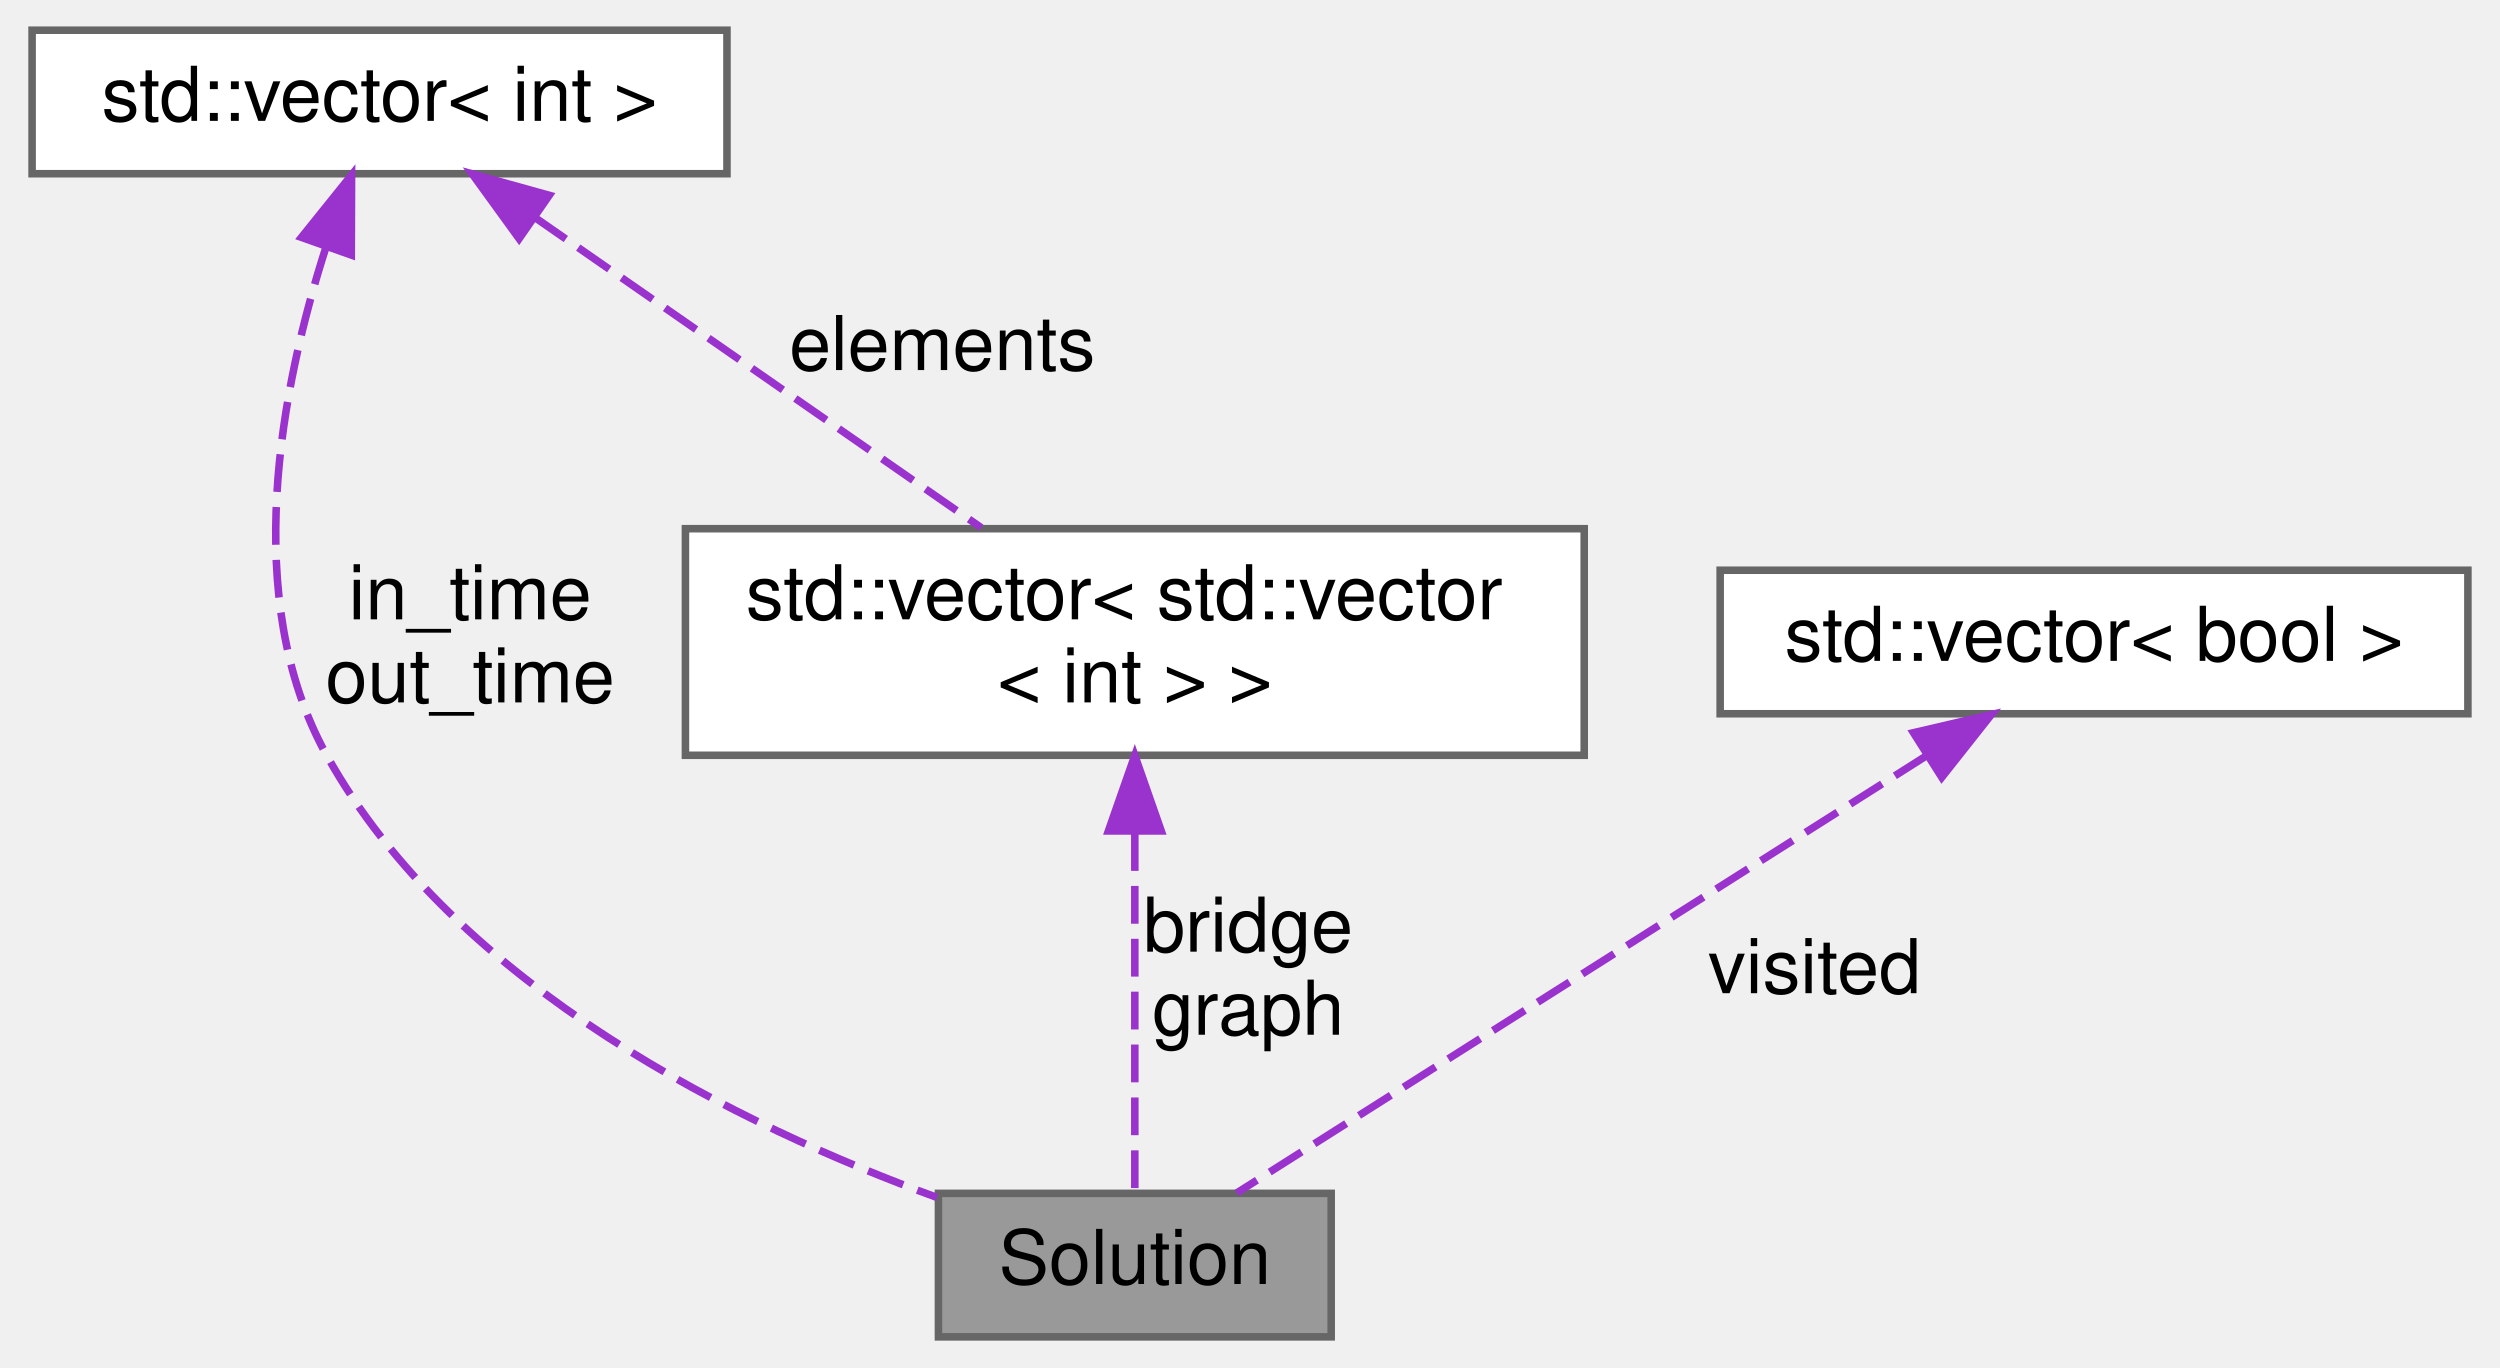
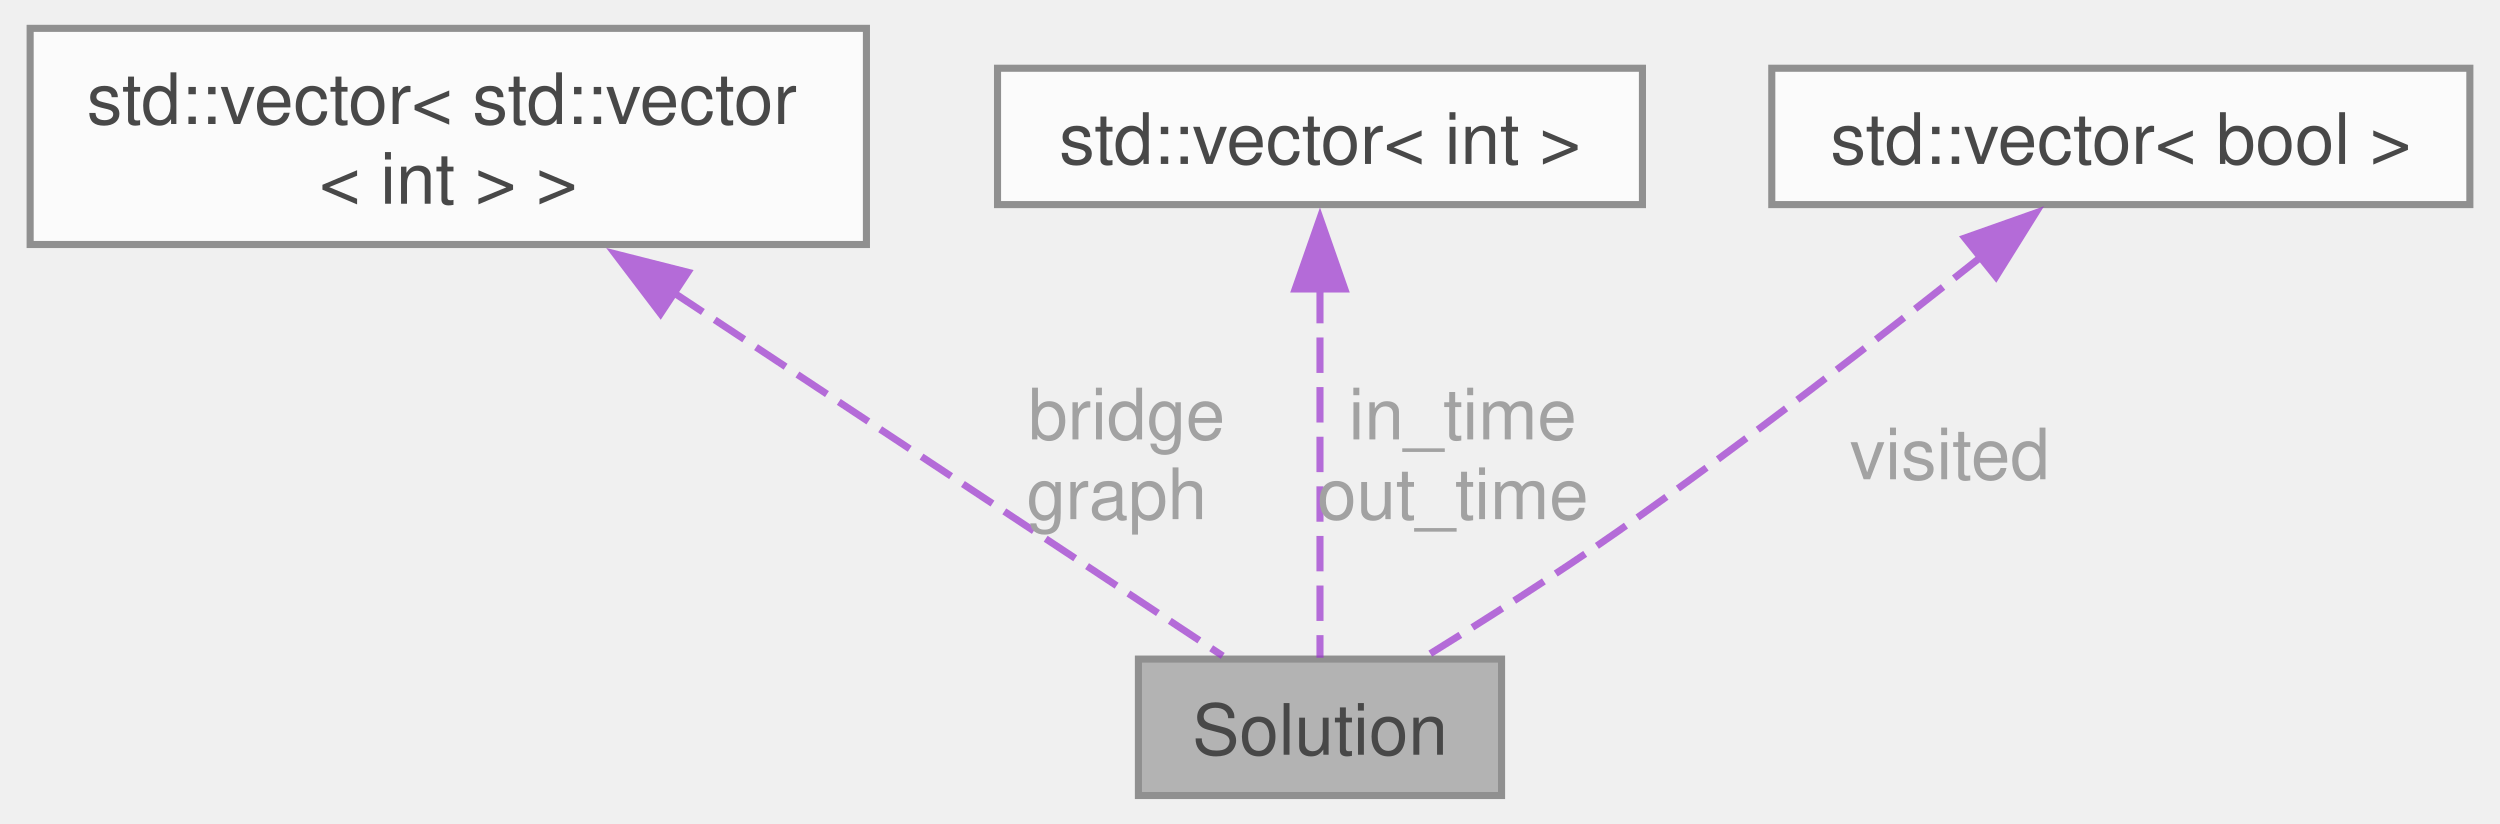
- <svg xmlns="http://www.w3.org/2000/svg" xmlns:xlink="http://www.w3.org/1999/xlink" width="331pt" height="181pt" viewBox="0.00 0.00 330.50 181.00">
-   <g id="graph0" class="graph" transform="scale(1 1) rotate(0) translate(4 177)">
-     <g id="node1" class="node">
-       <g id="a_node1">
-         <a xlink:title=" ">
-           <polygon fill="#999999" stroke="#666666" points="172,-19 120,-19 120,0 172,0 172,-19" />
-           <text text-anchor="middle" x="146" y="-7" font-family="Helvetica,sans-Serif" font-size="10.00">Solution</text>
-         </a>
+ <svg xmlns="http://www.w3.org/2000/svg" xmlns:xlink="http://www.w3.org/1999/xlink" width="352pt" height="116pt" viewBox="0.00 0.00 352.25 116.25">
+   <svg id="main" version="1.1" xml:space="preserve">
+     <style type="text/css">
+ .node, .edge {opacity: 0.7;}
+ .node.selected, .edge.selected {opacity: 1;}
+ .edge:hover path { stroke: red; }
+ .edge:hover polygon { stroke: red; fill: red; }
+ </style>
+     <svg id="graph" class="graph">
+       <g id="graph0" class="graph" transform="scale(1 1) rotate(0) translate(4 112.25)">
+         <g id="Node000001" class="node">
+           <g id="a_Node000001">
+             <a xlink:title=" ">
+               <polygon fill="#999999" stroke="#666666" points="207.62,-19.25 156.38,-19.25 156.38,0 207.62,0 207.62,-19.25" />
+               <text text-anchor="middle" x="182" y="-5.75" font-family="Helvetica,sans-Serif" font-size="10.00">Solution</text>
+             </a>
+           </g>
+         </g>
+         <g id="Node000002" class="node">
+           <g id="a_Node000002">
+             <a xlink:title=" ">
+               <polygon fill="white" stroke="#666666" points="118,-108.25 0,-108.25 0,-77.75 118,-77.75 118,-108.25" />
+               <text text-anchor="start" x="8" y="-94.75" font-family="Helvetica,sans-Serif" font-size="10.00">std::vector&lt; std::vector</text>
+               <text text-anchor="middle" x="59" y="-83.5" font-family="Helvetica,sans-Serif" font-size="10.00">&lt; int &gt; &gt;</text>
+             </a>
+           </g>
+         </g>
+         <g id="edge1_Node000001_Node000002" class="edge">
+           <g id="a_edge1_Node000001_Node000002">
+             <a xlink:title=" ">
+               <path fill="none" stroke="#9a32cd" stroke-dasharray="5,2" d="M90.75,-70.99C115.86,-54.38 149.67,-32.02 168.28,-19.7" />
+               <polygon fill="#9a32cd" stroke="#9a32cd" points="88.95,-67.99 82.54,-76.43 92.81,-73.83 88.95,-67.99" />
+             </a>
+           </g>
+           <text text-anchor="middle" x="153.33" y="-50.25" font-family="Helvetica,sans-Serif" font-size="10.00" fill="grey"> bridge</text>
+           <text text-anchor="middle" x="153.33" y="-39" font-family="Helvetica,sans-Serif" font-size="10.00" fill="grey">graph</text>
+         </g>
+         <g id="Node000003" class="node">
+           <g id="a_Node000003">
+             <a xlink:title=" ">
+               <polygon fill="white" stroke="#666666" points="227.5,-102.62 136.5,-102.62 136.5,-83.38 227.5,-83.38 227.5,-102.62" />
+               <text text-anchor="middle" x="182" y="-89.12" font-family="Helvetica,sans-Serif" font-size="10.00">std::vector&lt; int &gt;</text>
+             </a>
+           </g>
+         </g>
+         <g id="edge2_Node000001_Node000003" class="edge">
+           <g id="a_edge2_Node000001_Node000003">
+             <a xlink:title=" ">
+               <path fill="none" stroke="#9a32cd" stroke-dasharray="5,2" d="M182,-71.63C182,-54.85 182,-31.85 182,-19.44" />
+               <polygon fill="#9a32cd" stroke="#9a32cd" points="178.5,-71.47 182,-81.47 185.5,-71.47 178.5,-71.47" />
+             </a>
+           </g>
+           <text text-anchor="middle" x="200.75" y="-50.25" font-family="Helvetica,sans-Serif" font-size="10.00" fill="grey"> in_time</text>
+           <text text-anchor="middle" x="200.75" y="-39" font-family="Helvetica,sans-Serif" font-size="10.00" fill="grey">out_time</text>
+         </g>
+         <g id="Node000004" class="node">
+           <g id="a_Node000004">
+             <a xlink:title=" ">
+               <polygon fill="white" stroke="#666666" points="344.25,-102.62 245.75,-102.62 245.75,-83.38 344.25,-83.38 344.25,-102.62" />
+               <text text-anchor="middle" x="295" y="-89.12" font-family="Helvetica,sans-Serif" font-size="10.00">std::vector&lt; bool &gt;</text>
+             </a>
+           </g>
+         </g>
+         <g id="edge3_Node000001_Node000004" class="edge">
+           <g id="a_edge3_Node000001_Node000004">
+             <a xlink:title=" ">
+               <path fill="none" stroke="#9a32cd" stroke-dasharray="5,2" d="M275.4,-76.1C261.34,-64.9 241.82,-49.73 224,-37.25 215.23,-31.11 205.1,-24.67 196.99,-19.66" />
+               <polygon fill="#9a32cd" stroke="#9a32cd" points="273,-78.67 282.99,-82.2 277.38,-73.21 273,-78.67" />
+             </a>
+           </g>
+           <text text-anchor="middle" x="269.48" y="-44.62" font-family="Helvetica,sans-Serif" font-size="10.00" fill="grey"> visited</text>
+         </g>
      </g>
-     </g>
-     <g id="node2" class="node">
-       <g id="a_node2">
-         <a target="_blank" xlink:href="http://en.cppreference.com/w/cpp/container/vector.html" xlink:title=" ">
-           <polygon fill="white" stroke="#666666" points="205.5,-107 86.5,-107 86.5,-77 205.5,-77 205.5,-107" />
-           <text text-anchor="start" x="94.5" y="-95" font-family="Helvetica,sans-Serif" font-size="10.00">std::vector&lt; std::vector</text>
-           <text text-anchor="middle" x="146" y="-84" font-family="Helvetica,sans-Serif" font-size="10.00">&lt; int &gt; &gt;</text>
-         </a>
-       </g>
-     </g>
-     <g id="edge1" class="edge">
-       <path fill="none" stroke="#9a32cd" stroke-dasharray="5,2" d="M146,-66.7C146,-50.7 146,-30.7 146,-19.38" />
-       <polygon fill="#9a32cd" stroke="#9a32cd" points="142.5,-66.98 146,-76.98 149.5,-66.98 142.5,-66.98" />
-       <text text-anchor="middle" x="161" y="-51" font-family="Helvetica,sans-Serif" font-size="10.00"> bridge</text>
-       <text text-anchor="middle" x="161" y="-40" font-family="Helvetica,sans-Serif" font-size="10.00">graph</text>
-     </g>
-     <g id="node3" class="node">
-       <g id="a_node3">
-         <a target="_blank" xlink:href="http://en.cppreference.com/w/cpp/container/vector.html" xlink:title=" ">
-           <polygon fill="white" stroke="#666666" points="92,-173 0,-173 0,-154 92,-154 92,-173" />
-           <text text-anchor="middle" x="46" y="-161" font-family="Helvetica,sans-Serif" font-size="10.00">std::vector&lt; int &gt;</text>
-         </a>
-       </g>
-     </g>
-     <g id="edge3" class="edge">
-       <path fill="none" stroke="#9a32cd" stroke-dasharray="5,2" d="M38.87,-144.15C33.03,-125.93 27.44,-97.8 39,-77 56.11,-46.22 94.02,-27.85 119.8,-18.46" />
-       <polygon fill="#9a32cd" stroke="#9a32cd" points="35.66,-145.57 42.3,-153.83 42.26,-143.23 35.66,-145.57" />
-       <text text-anchor="middle" x="58" y="-95" font-family="Helvetica,sans-Serif" font-size="10.00"> in_time</text>
-       <text text-anchor="middle" x="58" y="-84" font-family="Helvetica,sans-Serif" font-size="10.00">out_time</text>
-     </g>
-     <g id="edge2" class="edge">
-       <path fill="none" stroke="#9a32cd" stroke-dasharray="5,2" d="M66.56,-148.21C83.85,-136.19 108.43,-119.11 125.66,-107.14" />
-       <polygon fill="#9a32cd" stroke="#9a32cd" points="64.48,-145.4 58.26,-153.98 68.47,-151.14 64.48,-145.4" />
-       <text text-anchor="middle" x="120.5" y="-128" font-family="Helvetica,sans-Serif" font-size="10.00"> elements</text>
-     </g>
-     <g id="node4" class="node">
-       <g id="a_node4">
-         <a target="_blank" xlink:href="http://en.cppreference.com/w/cpp/container/vector.html" xlink:title=" ">
-           <polygon fill="white" stroke="#666666" points="322.5,-101.5 223.5,-101.5 223.5,-82.5 322.5,-82.5 322.5,-101.5" />
-           <text text-anchor="middle" x="273" y="-89.5" font-family="Helvetica,sans-Serif" font-size="10.00">std::vector&lt; bool &gt;</text>
-         </a>
-       </g>
-     </g>
-     <g id="edge4" class="edge">
-       <path fill="none" stroke="#9a32cd" stroke-dasharray="5,2" d="M250.85,-76.96C224.48,-60.25 181.3,-32.87 159.49,-19.05" />
-       <polygon fill="#9a32cd" stroke="#9a32cd" points="249.09,-79.99 259.41,-82.39 252.84,-74.08 249.09,-79.99" />
-       <text text-anchor="middle" x="236" y="-45.5" font-family="Helvetica,sans-Serif" font-size="10.00"> visited</text>
-     </g>
-   </g>
+     </svg>
+   </svg>
+   <style type="text/css">
+ 
+ [data-mouse-over-selected='false'] { opacity: 0.7; }
+ [data-mouse-over-selected='true']  { opacity: 1.0; }
+ 
+ </style>
</svg>
